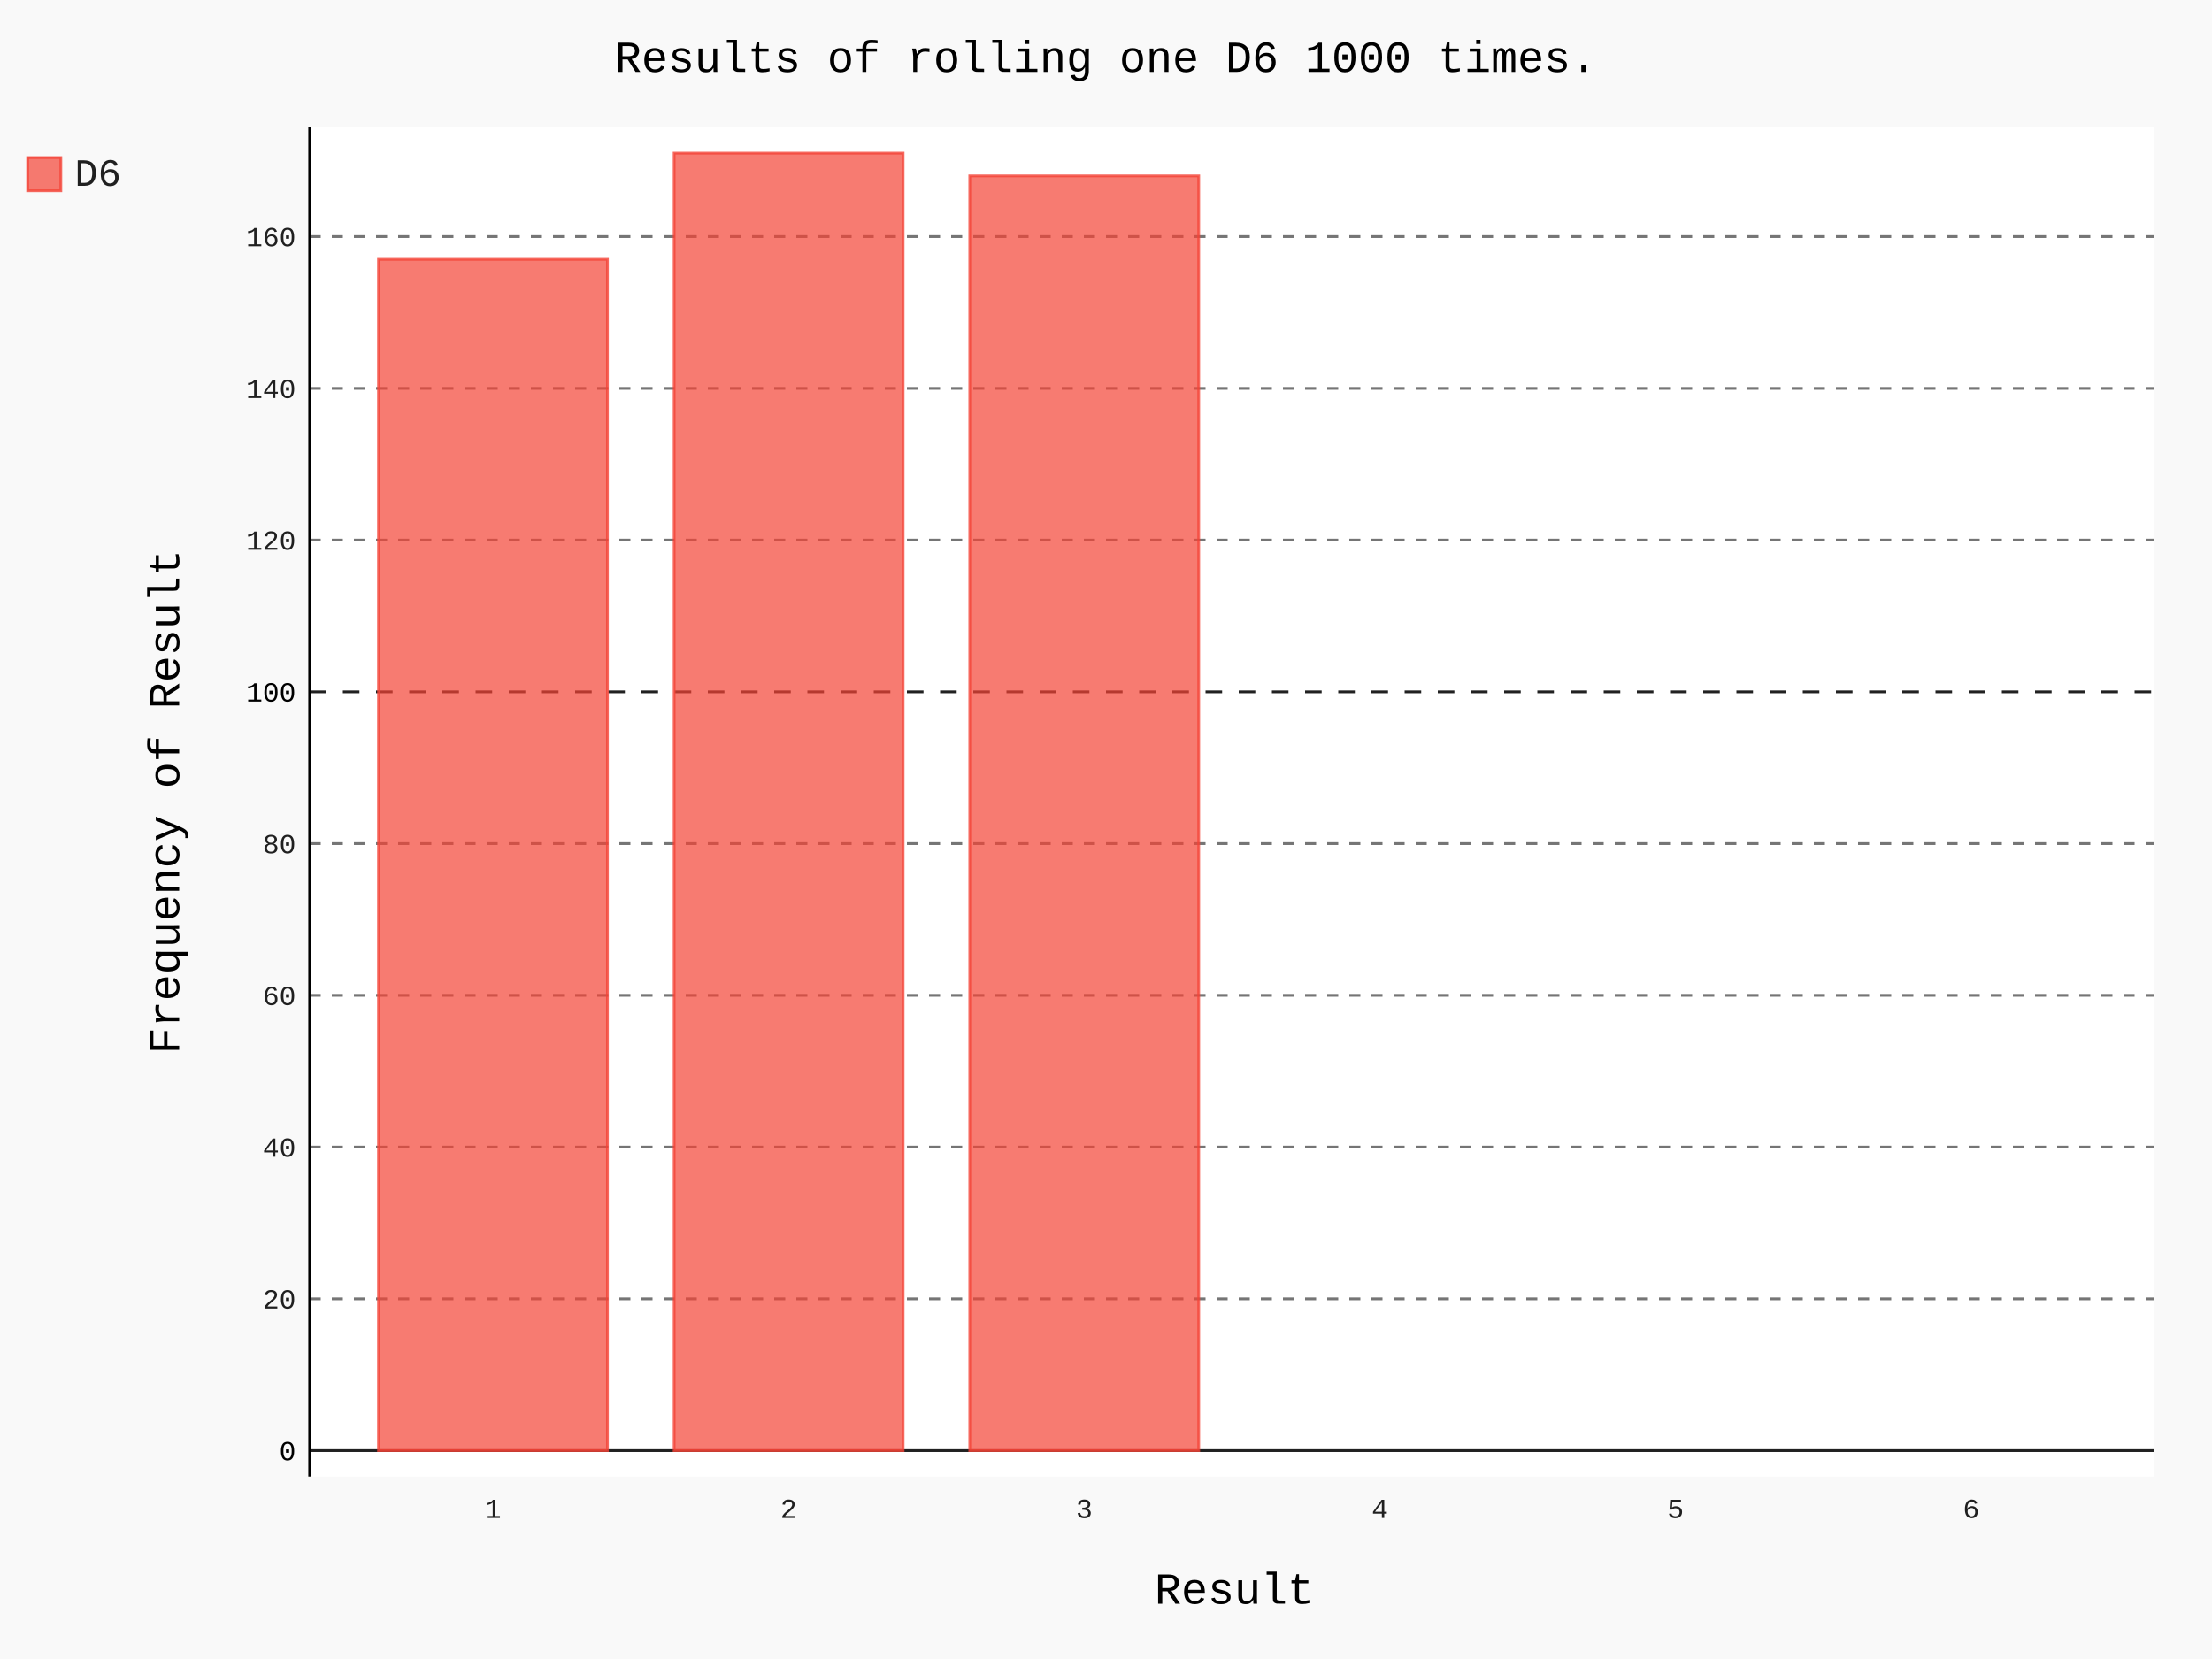
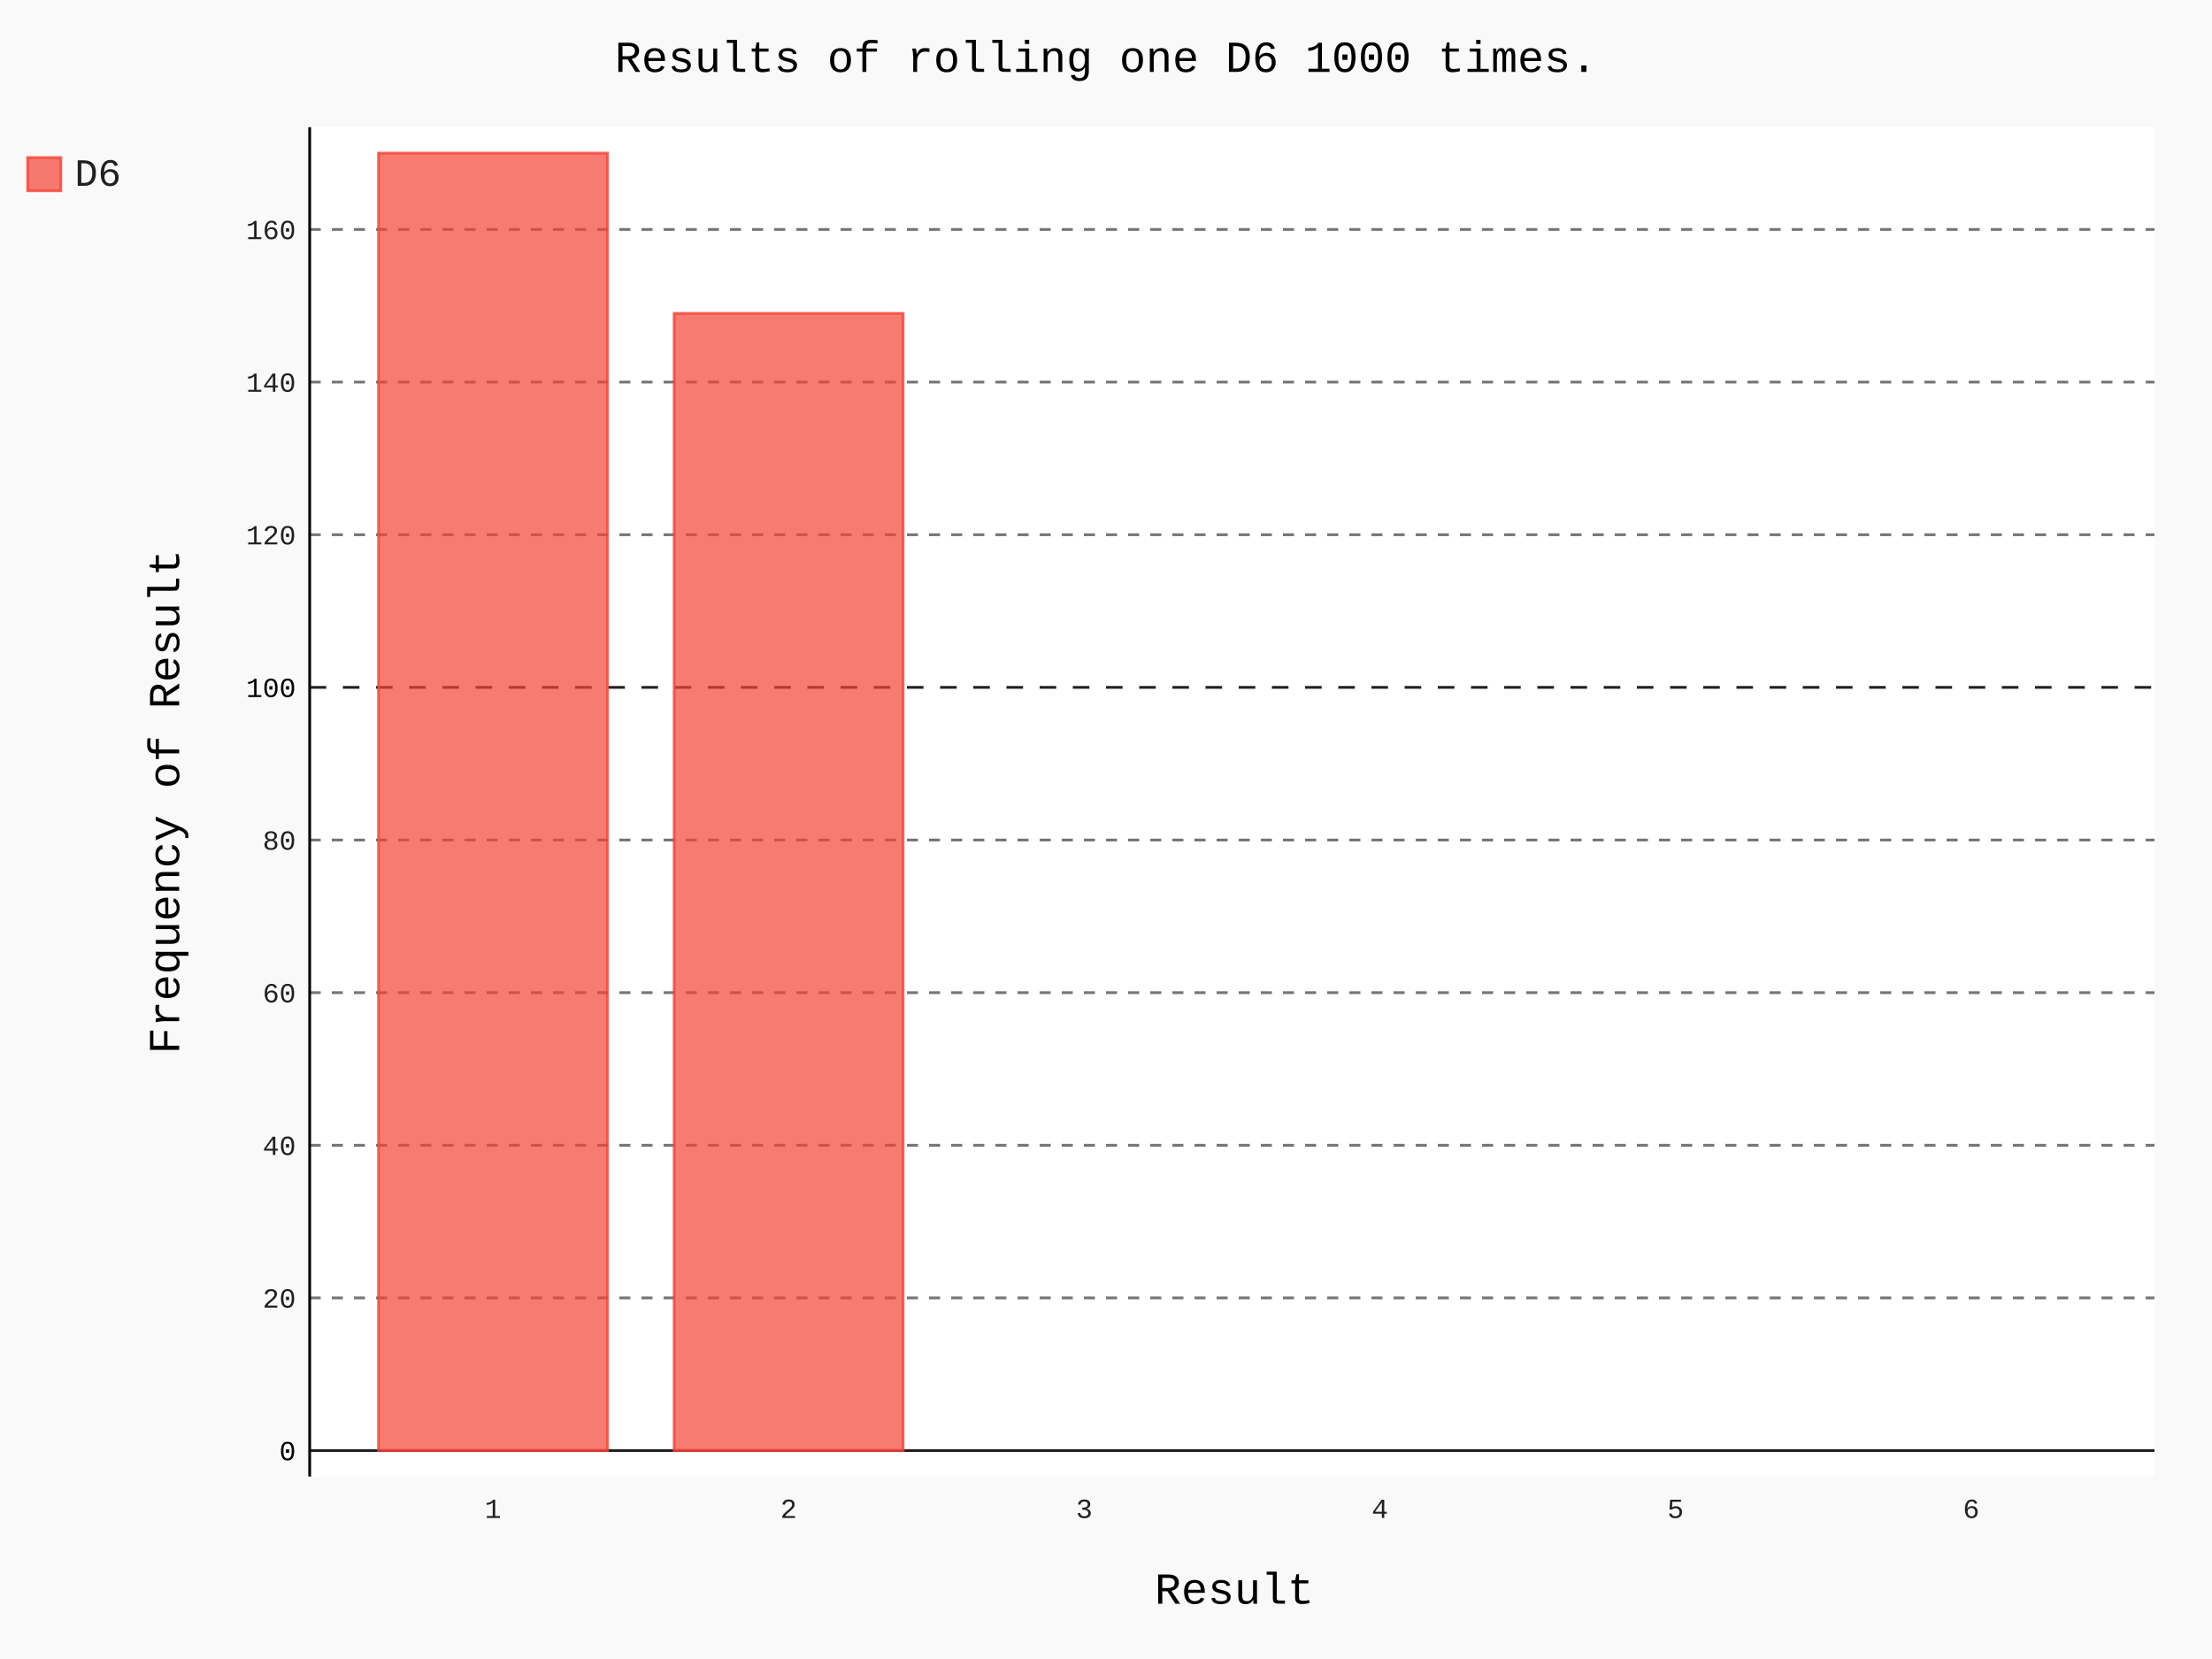
- <svg xmlns="http://www.w3.org/2000/svg" id="chart-0a85f141-d9cf-4383-b51d-a16273006d60" class="pygal-chart" viewBox="0 0 800 600">
+ <svg xmlns="http://www.w3.org/2000/svg" id="chart-b27bbba7-43c0-4a03-b0db-54ccff02b480" class="pygal-chart" viewBox="0 0 800 600">
  <defs>
-     <style type="text/css">#chart-0a85f141-d9cf-4383-b51d-a16273006d60{-webkit-user-select:none;-webkit-font-smoothing:antialiased;font-family:Consolas,"Liberation Mono",Menlo,Courier,monospace}#chart-0a85f141-d9cf-4383-b51d-a16273006d60 .title{font-family:Consolas,"Liberation Mono",Menlo,Courier,monospace;font-size:16px}#chart-0a85f141-d9cf-4383-b51d-a16273006d60 .legends .legend text{font-family:Consolas,"Liberation Mono",Menlo,Courier,monospace;font-size:14px}#chart-0a85f141-d9cf-4383-b51d-a16273006d60 .axis text{font-family:Consolas,"Liberation Mono",Menlo,Courier,monospace;font-size:10px}#chart-0a85f141-d9cf-4383-b51d-a16273006d60 .axis text.major{font-family:Consolas,"Liberation Mono",Menlo,Courier,monospace;font-size:10px}#chart-0a85f141-d9cf-4383-b51d-a16273006d60 .text-overlay text.value{font-family:Consolas,"Liberation Mono",Menlo,Courier,monospace;font-size:16px}#chart-0a85f141-d9cf-4383-b51d-a16273006d60 .text-overlay text.label{font-family:Consolas,"Liberation Mono",Menlo,Courier,monospace;font-size:10px}#chart-0a85f141-d9cf-4383-b51d-a16273006d60 .tooltip{font-family:Consolas,"Liberation Mono",Menlo,Courier,monospace;font-size:14px}#chart-0a85f141-d9cf-4383-b51d-a16273006d60 text.no_data{font-family:Consolas,"Liberation Mono",Menlo,Courier,monospace;font-size:64px}
- #chart-0a85f141-d9cf-4383-b51d-a16273006d60{background-color:rgba(249,249,249,1)}#chart-0a85f141-d9cf-4383-b51d-a16273006d60 path,#chart-0a85f141-d9cf-4383-b51d-a16273006d60 line,#chart-0a85f141-d9cf-4383-b51d-a16273006d60 rect,#chart-0a85f141-d9cf-4383-b51d-a16273006d60 circle{-webkit-transition:150ms;-moz-transition:150ms;transition:150ms}#chart-0a85f141-d9cf-4383-b51d-a16273006d60 .graph &gt; .background{fill:rgba(249,249,249,1)}#chart-0a85f141-d9cf-4383-b51d-a16273006d60 .plot &gt; .background{fill:rgba(255,255,255,1)}#chart-0a85f141-d9cf-4383-b51d-a16273006d60 .graph{fill:rgba(0,0,0,.87)}#chart-0a85f141-d9cf-4383-b51d-a16273006d60 text.no_data{fill:rgba(0,0,0,1)}#chart-0a85f141-d9cf-4383-b51d-a16273006d60 .title{fill:rgba(0,0,0,1)}#chart-0a85f141-d9cf-4383-b51d-a16273006d60 .legends .legend text{fill:rgba(0,0,0,.87)}#chart-0a85f141-d9cf-4383-b51d-a16273006d60 .legends .legend:hover text{fill:rgba(0,0,0,1)}#chart-0a85f141-d9cf-4383-b51d-a16273006d60 .axis .line{stroke:rgba(0,0,0,1)}#chart-0a85f141-d9cf-4383-b51d-a16273006d60 .axis .guide.line{stroke:rgba(0,0,0,.54)}#chart-0a85f141-d9cf-4383-b51d-a16273006d60 .axis .major.line{stroke:rgba(0,0,0,.87)}#chart-0a85f141-d9cf-4383-b51d-a16273006d60 .axis text.major{fill:rgba(0,0,0,1)}#chart-0a85f141-d9cf-4383-b51d-a16273006d60 .axis.y .guides:hover .guide.line,#chart-0a85f141-d9cf-4383-b51d-a16273006d60 .line-graph .axis.x .guides:hover .guide.line,#chart-0a85f141-d9cf-4383-b51d-a16273006d60 .stackedline-graph .axis.x .guides:hover .guide.line,#chart-0a85f141-d9cf-4383-b51d-a16273006d60 .xy-graph .axis.x .guides:hover .guide.line{stroke:rgba(0,0,0,1)}#chart-0a85f141-d9cf-4383-b51d-a16273006d60 .axis .guides:hover text{fill:rgba(0,0,0,1)}#chart-0a85f141-d9cf-4383-b51d-a16273006d60 .reactive{fill-opacity:.7;stroke-opacity:.8}#chart-0a85f141-d9cf-4383-b51d-a16273006d60 .ci{stroke:rgba(0,0,0,.87)}#chart-0a85f141-d9cf-4383-b51d-a16273006d60 .reactive.active,#chart-0a85f141-d9cf-4383-b51d-a16273006d60 .active .reactive{fill-opacity:.8;stroke-opacity:.9;stroke-width:4}#chart-0a85f141-d9cf-4383-b51d-a16273006d60 .ci .reactive.active{stroke-width:1.5}#chart-0a85f141-d9cf-4383-b51d-a16273006d60 .series text{fill:rgba(0,0,0,1)}#chart-0a85f141-d9cf-4383-b51d-a16273006d60 .tooltip rect{fill:rgba(255,255,255,1);stroke:rgba(0,0,0,1);-webkit-transition:opacity 150ms;-moz-transition:opacity 150ms;transition:opacity 150ms}#chart-0a85f141-d9cf-4383-b51d-a16273006d60 .tooltip .label{fill:rgba(0,0,0,.87)}#chart-0a85f141-d9cf-4383-b51d-a16273006d60 .tooltip .label{fill:rgba(0,0,0,.87)}#chart-0a85f141-d9cf-4383-b51d-a16273006d60 .tooltip .legend{font-size:.8em;fill:rgba(0,0,0,.54)}#chart-0a85f141-d9cf-4383-b51d-a16273006d60 .tooltip .x_label{font-size:.6em;fill:rgba(0,0,0,1)}#chart-0a85f141-d9cf-4383-b51d-a16273006d60 .tooltip .xlink{font-size:.5em;text-decoration:underline}#chart-0a85f141-d9cf-4383-b51d-a16273006d60 .tooltip .value{font-size:1.5em}#chart-0a85f141-d9cf-4383-b51d-a16273006d60 .bound{font-size:.5em}#chart-0a85f141-d9cf-4383-b51d-a16273006d60 .max-value{font-size:.75em;fill:rgba(0,0,0,.54)}#chart-0a85f141-d9cf-4383-b51d-a16273006d60 .map-element{fill:rgba(255,255,255,1);stroke:rgba(0,0,0,.54) !important}#chart-0a85f141-d9cf-4383-b51d-a16273006d60 .map-element .reactive{fill-opacity:inherit;stroke-opacity:inherit}#chart-0a85f141-d9cf-4383-b51d-a16273006d60 .color-0,#chart-0a85f141-d9cf-4383-b51d-a16273006d60 .color-0 a:visited{stroke:#F44336;fill:#F44336}#chart-0a85f141-d9cf-4383-b51d-a16273006d60 .text-overlay .color-0 text{fill:black}
- #chart-0a85f141-d9cf-4383-b51d-a16273006d60 text.no_data{text-anchor:middle}#chart-0a85f141-d9cf-4383-b51d-a16273006d60 .guide.line{fill:none}#chart-0a85f141-d9cf-4383-b51d-a16273006d60 .centered{text-anchor:middle}#chart-0a85f141-d9cf-4383-b51d-a16273006d60 .title{text-anchor:middle}#chart-0a85f141-d9cf-4383-b51d-a16273006d60 .legends .legend text{fill-opacity:1}#chart-0a85f141-d9cf-4383-b51d-a16273006d60 .axis.x text{text-anchor:middle}#chart-0a85f141-d9cf-4383-b51d-a16273006d60 .axis.x:not(.web) text[transform]{text-anchor:start}#chart-0a85f141-d9cf-4383-b51d-a16273006d60 .axis.x:not(.web) text[transform].backwards{text-anchor:end}#chart-0a85f141-d9cf-4383-b51d-a16273006d60 .axis.y text{text-anchor:end}#chart-0a85f141-d9cf-4383-b51d-a16273006d60 .axis.y text[transform].backwards{text-anchor:start}#chart-0a85f141-d9cf-4383-b51d-a16273006d60 .axis.y2 text{text-anchor:start}#chart-0a85f141-d9cf-4383-b51d-a16273006d60 .axis.y2 text[transform].backwards{text-anchor:end}#chart-0a85f141-d9cf-4383-b51d-a16273006d60 .axis .guide.line{stroke-dasharray:4,4}#chart-0a85f141-d9cf-4383-b51d-a16273006d60 .axis .major.guide.line{stroke-dasharray:6,6}#chart-0a85f141-d9cf-4383-b51d-a16273006d60 .horizontal .axis.y .guide.line,#chart-0a85f141-d9cf-4383-b51d-a16273006d60 .horizontal .axis.y2 .guide.line,#chart-0a85f141-d9cf-4383-b51d-a16273006d60 .vertical .axis.x .guide.line{opacity:0}#chart-0a85f141-d9cf-4383-b51d-a16273006d60 .horizontal .axis.always_show .guide.line,#chart-0a85f141-d9cf-4383-b51d-a16273006d60 .vertical .axis.always_show .guide.line{opacity:1 !important}#chart-0a85f141-d9cf-4383-b51d-a16273006d60 .axis.y .guides:hover .guide.line,#chart-0a85f141-d9cf-4383-b51d-a16273006d60 .axis.y2 .guides:hover .guide.line,#chart-0a85f141-d9cf-4383-b51d-a16273006d60 .axis.x .guides:hover .guide.line{opacity:1}#chart-0a85f141-d9cf-4383-b51d-a16273006d60 .axis .guides:hover text{opacity:1}#chart-0a85f141-d9cf-4383-b51d-a16273006d60 .nofill{fill:none}#chart-0a85f141-d9cf-4383-b51d-a16273006d60 .subtle-fill{fill-opacity:.2}#chart-0a85f141-d9cf-4383-b51d-a16273006d60 .dot{stroke-width:1px;fill-opacity:1}#chart-0a85f141-d9cf-4383-b51d-a16273006d60 .dot.active{stroke-width:5px}#chart-0a85f141-d9cf-4383-b51d-a16273006d60 .dot.negative{fill:transparent}#chart-0a85f141-d9cf-4383-b51d-a16273006d60 text,#chart-0a85f141-d9cf-4383-b51d-a16273006d60 tspan{stroke:none !important}#chart-0a85f141-d9cf-4383-b51d-a16273006d60 .series text.active{opacity:1}#chart-0a85f141-d9cf-4383-b51d-a16273006d60 .tooltip rect{fill-opacity:.95;stroke-width:.5}#chart-0a85f141-d9cf-4383-b51d-a16273006d60 .tooltip text{fill-opacity:1}#chart-0a85f141-d9cf-4383-b51d-a16273006d60 .showable{visibility:hidden}#chart-0a85f141-d9cf-4383-b51d-a16273006d60 .showable.shown{visibility:visible}#chart-0a85f141-d9cf-4383-b51d-a16273006d60 .gauge-background{fill:rgba(229,229,229,1);stroke:none}#chart-0a85f141-d9cf-4383-b51d-a16273006d60 .bg-lines{stroke:rgba(249,249,249,1);stroke-width:2px}</style>
+     <style type="text/css">#chart-b27bbba7-43c0-4a03-b0db-54ccff02b480{-webkit-user-select:none;-webkit-font-smoothing:antialiased;font-family:Consolas,"Liberation Mono",Menlo,Courier,monospace}#chart-b27bbba7-43c0-4a03-b0db-54ccff02b480 .title{font-family:Consolas,"Liberation Mono",Menlo,Courier,monospace;font-size:16px}#chart-b27bbba7-43c0-4a03-b0db-54ccff02b480 .legends .legend text{font-family:Consolas,"Liberation Mono",Menlo,Courier,monospace;font-size:14px}#chart-b27bbba7-43c0-4a03-b0db-54ccff02b480 .axis text{font-family:Consolas,"Liberation Mono",Menlo,Courier,monospace;font-size:10px}#chart-b27bbba7-43c0-4a03-b0db-54ccff02b480 .axis text.major{font-family:Consolas,"Liberation Mono",Menlo,Courier,monospace;font-size:10px}#chart-b27bbba7-43c0-4a03-b0db-54ccff02b480 .text-overlay text.value{font-family:Consolas,"Liberation Mono",Menlo,Courier,monospace;font-size:16px}#chart-b27bbba7-43c0-4a03-b0db-54ccff02b480 .text-overlay text.label{font-family:Consolas,"Liberation Mono",Menlo,Courier,monospace;font-size:10px}#chart-b27bbba7-43c0-4a03-b0db-54ccff02b480 .tooltip{font-family:Consolas,"Liberation Mono",Menlo,Courier,monospace;font-size:14px}#chart-b27bbba7-43c0-4a03-b0db-54ccff02b480 text.no_data{font-family:Consolas,"Liberation Mono",Menlo,Courier,monospace;font-size:64px}
+ #chart-b27bbba7-43c0-4a03-b0db-54ccff02b480{background-color:rgba(249,249,249,1)}#chart-b27bbba7-43c0-4a03-b0db-54ccff02b480 path,#chart-b27bbba7-43c0-4a03-b0db-54ccff02b480 line,#chart-b27bbba7-43c0-4a03-b0db-54ccff02b480 rect,#chart-b27bbba7-43c0-4a03-b0db-54ccff02b480 circle{-webkit-transition:150ms;-moz-transition:150ms;transition:150ms}#chart-b27bbba7-43c0-4a03-b0db-54ccff02b480 .graph &gt; .background{fill:rgba(249,249,249,1)}#chart-b27bbba7-43c0-4a03-b0db-54ccff02b480 .plot &gt; .background{fill:rgba(255,255,255,1)}#chart-b27bbba7-43c0-4a03-b0db-54ccff02b480 .graph{fill:rgba(0,0,0,.87)}#chart-b27bbba7-43c0-4a03-b0db-54ccff02b480 text.no_data{fill:rgba(0,0,0,1)}#chart-b27bbba7-43c0-4a03-b0db-54ccff02b480 .title{fill:rgba(0,0,0,1)}#chart-b27bbba7-43c0-4a03-b0db-54ccff02b480 .legends .legend text{fill:rgba(0,0,0,.87)}#chart-b27bbba7-43c0-4a03-b0db-54ccff02b480 .legends .legend:hover text{fill:rgba(0,0,0,1)}#chart-b27bbba7-43c0-4a03-b0db-54ccff02b480 .axis .line{stroke:rgba(0,0,0,1)}#chart-b27bbba7-43c0-4a03-b0db-54ccff02b480 .axis .guide.line{stroke:rgba(0,0,0,.54)}#chart-b27bbba7-43c0-4a03-b0db-54ccff02b480 .axis .major.line{stroke:rgba(0,0,0,.87)}#chart-b27bbba7-43c0-4a03-b0db-54ccff02b480 .axis text.major{fill:rgba(0,0,0,1)}#chart-b27bbba7-43c0-4a03-b0db-54ccff02b480 .axis.y .guides:hover .guide.line,#chart-b27bbba7-43c0-4a03-b0db-54ccff02b480 .line-graph .axis.x .guides:hover .guide.line,#chart-b27bbba7-43c0-4a03-b0db-54ccff02b480 .stackedline-graph .axis.x .guides:hover .guide.line,#chart-b27bbba7-43c0-4a03-b0db-54ccff02b480 .xy-graph .axis.x .guides:hover .guide.line{stroke:rgba(0,0,0,1)}#chart-b27bbba7-43c0-4a03-b0db-54ccff02b480 .axis .guides:hover text{fill:rgba(0,0,0,1)}#chart-b27bbba7-43c0-4a03-b0db-54ccff02b480 .reactive{fill-opacity:.7;stroke-opacity:.8}#chart-b27bbba7-43c0-4a03-b0db-54ccff02b480 .ci{stroke:rgba(0,0,0,.87)}#chart-b27bbba7-43c0-4a03-b0db-54ccff02b480 .reactive.active,#chart-b27bbba7-43c0-4a03-b0db-54ccff02b480 .active .reactive{fill-opacity:.8;stroke-opacity:.9;stroke-width:4}#chart-b27bbba7-43c0-4a03-b0db-54ccff02b480 .ci .reactive.active{stroke-width:1.5}#chart-b27bbba7-43c0-4a03-b0db-54ccff02b480 .series text{fill:rgba(0,0,0,1)}#chart-b27bbba7-43c0-4a03-b0db-54ccff02b480 .tooltip rect{fill:rgba(255,255,255,1);stroke:rgba(0,0,0,1);-webkit-transition:opacity 150ms;-moz-transition:opacity 150ms;transition:opacity 150ms}#chart-b27bbba7-43c0-4a03-b0db-54ccff02b480 .tooltip .label{fill:rgba(0,0,0,.87)}#chart-b27bbba7-43c0-4a03-b0db-54ccff02b480 .tooltip .label{fill:rgba(0,0,0,.87)}#chart-b27bbba7-43c0-4a03-b0db-54ccff02b480 .tooltip .legend{font-size:.8em;fill:rgba(0,0,0,.54)}#chart-b27bbba7-43c0-4a03-b0db-54ccff02b480 .tooltip .x_label{font-size:.6em;fill:rgba(0,0,0,1)}#chart-b27bbba7-43c0-4a03-b0db-54ccff02b480 .tooltip .xlink{font-size:.5em;text-decoration:underline}#chart-b27bbba7-43c0-4a03-b0db-54ccff02b480 .tooltip .value{font-size:1.5em}#chart-b27bbba7-43c0-4a03-b0db-54ccff02b480 .bound{font-size:.5em}#chart-b27bbba7-43c0-4a03-b0db-54ccff02b480 .max-value{font-size:.75em;fill:rgba(0,0,0,.54)}#chart-b27bbba7-43c0-4a03-b0db-54ccff02b480 .map-element{fill:rgba(255,255,255,1);stroke:rgba(0,0,0,.54) !important}#chart-b27bbba7-43c0-4a03-b0db-54ccff02b480 .map-element .reactive{fill-opacity:inherit;stroke-opacity:inherit}#chart-b27bbba7-43c0-4a03-b0db-54ccff02b480 .color-0,#chart-b27bbba7-43c0-4a03-b0db-54ccff02b480 .color-0 a:visited{stroke:#F44336;fill:#F44336}#chart-b27bbba7-43c0-4a03-b0db-54ccff02b480 .text-overlay .color-0 text{fill:black}
+ #chart-b27bbba7-43c0-4a03-b0db-54ccff02b480 text.no_data{text-anchor:middle}#chart-b27bbba7-43c0-4a03-b0db-54ccff02b480 .guide.line{fill:none}#chart-b27bbba7-43c0-4a03-b0db-54ccff02b480 .centered{text-anchor:middle}#chart-b27bbba7-43c0-4a03-b0db-54ccff02b480 .title{text-anchor:middle}#chart-b27bbba7-43c0-4a03-b0db-54ccff02b480 .legends .legend text{fill-opacity:1}#chart-b27bbba7-43c0-4a03-b0db-54ccff02b480 .axis.x text{text-anchor:middle}#chart-b27bbba7-43c0-4a03-b0db-54ccff02b480 .axis.x:not(.web) text[transform]{text-anchor:start}#chart-b27bbba7-43c0-4a03-b0db-54ccff02b480 .axis.x:not(.web) text[transform].backwards{text-anchor:end}#chart-b27bbba7-43c0-4a03-b0db-54ccff02b480 .axis.y text{text-anchor:end}#chart-b27bbba7-43c0-4a03-b0db-54ccff02b480 .axis.y text[transform].backwards{text-anchor:start}#chart-b27bbba7-43c0-4a03-b0db-54ccff02b480 .axis.y2 text{text-anchor:start}#chart-b27bbba7-43c0-4a03-b0db-54ccff02b480 .axis.y2 text[transform].backwards{text-anchor:end}#chart-b27bbba7-43c0-4a03-b0db-54ccff02b480 .axis .guide.line{stroke-dasharray:4,4}#chart-b27bbba7-43c0-4a03-b0db-54ccff02b480 .axis .major.guide.line{stroke-dasharray:6,6}#chart-b27bbba7-43c0-4a03-b0db-54ccff02b480 .horizontal .axis.y .guide.line,#chart-b27bbba7-43c0-4a03-b0db-54ccff02b480 .horizontal .axis.y2 .guide.line,#chart-b27bbba7-43c0-4a03-b0db-54ccff02b480 .vertical .axis.x .guide.line{opacity:0}#chart-b27bbba7-43c0-4a03-b0db-54ccff02b480 .horizontal .axis.always_show .guide.line,#chart-b27bbba7-43c0-4a03-b0db-54ccff02b480 .vertical .axis.always_show .guide.line{opacity:1 !important}#chart-b27bbba7-43c0-4a03-b0db-54ccff02b480 .axis.y .guides:hover .guide.line,#chart-b27bbba7-43c0-4a03-b0db-54ccff02b480 .axis.y2 .guides:hover .guide.line,#chart-b27bbba7-43c0-4a03-b0db-54ccff02b480 .axis.x .guides:hover .guide.line{opacity:1}#chart-b27bbba7-43c0-4a03-b0db-54ccff02b480 .axis .guides:hover text{opacity:1}#chart-b27bbba7-43c0-4a03-b0db-54ccff02b480 .nofill{fill:none}#chart-b27bbba7-43c0-4a03-b0db-54ccff02b480 .subtle-fill{fill-opacity:.2}#chart-b27bbba7-43c0-4a03-b0db-54ccff02b480 .dot{stroke-width:1px;fill-opacity:1}#chart-b27bbba7-43c0-4a03-b0db-54ccff02b480 .dot.active{stroke-width:5px}#chart-b27bbba7-43c0-4a03-b0db-54ccff02b480 .dot.negative{fill:transparent}#chart-b27bbba7-43c0-4a03-b0db-54ccff02b480 text,#chart-b27bbba7-43c0-4a03-b0db-54ccff02b480 tspan{stroke:none !important}#chart-b27bbba7-43c0-4a03-b0db-54ccff02b480 .series text.active{opacity:1}#chart-b27bbba7-43c0-4a03-b0db-54ccff02b480 .tooltip rect{fill-opacity:.95;stroke-width:.5}#chart-b27bbba7-43c0-4a03-b0db-54ccff02b480 .tooltip text{fill-opacity:1}#chart-b27bbba7-43c0-4a03-b0db-54ccff02b480 .showable{visibility:hidden}#chart-b27bbba7-43c0-4a03-b0db-54ccff02b480 .showable.shown{visibility:visible}#chart-b27bbba7-43c0-4a03-b0db-54ccff02b480 .gauge-background{fill:rgba(229,229,229,1);stroke:none}#chart-b27bbba7-43c0-4a03-b0db-54ccff02b480 .bg-lines{stroke:rgba(249,249,249,1);stroke-width:2px}</style>
  </defs>
  <g class="graph bar-graph vertical">
    <rect x="0" y="0" width="800" height="600" class="background" />
    <g transform="translate(112, 46)" class="plot">
      <rect x="0" y="0" width="667.2" height="488" class="background" />
      <g class="axis y always_show">
        <g class="guides">
          <path d="M0 478.615 h667.2" class="axis major line" />
          <text x="-5" y="482.115" class="major">0</text>
        </g>
        <g class="guides">
-           <path d="M0 423.735 h667.2" class="guide line" />
-           <text x="-5" y="427.235" class="">20</text>
+           <path d="M0 423.412 h667.2" class="guide line" />
+           <text x="-5" y="426.912" class="">20</text>
        </g>
        <g class="guides">
-           <path d="M0 368.854 h667.2" class="guide line" />
-           <text x="-5" y="372.354" class="">40</text>
+           <path d="M0 368.208 h667.2" class="guide line" />
+           <text x="-5" y="371.708" class="">40</text>
        </g>
        <g class="guides">
-           <path d="M0 313.973 h667.2" class="guide line" />
-           <text x="-5" y="317.473" class="">60</text>
+           <path d="M0 313.005 h667.2" class="guide line" />
+           <text x="-5" y="316.505" class="">60</text>
        </g>
        <g class="guides">
-           <path d="M0 259.092 h667.2" class="guide line" />
-           <text x="-5" y="262.592" class="">80</text>
+           <path d="M0 257.801 h667.2" class="guide line" />
+           <text x="-5" y="261.301" class="">80</text>
        </g>
        <g class="guides">
-           <path d="M0 204.211 h667.2" class="major guide line" />
-           <text x="-5" y="207.711" class="major">100</text>
+           <path d="M0 202.597 h667.2" class="major guide line" />
+           <text x="-5" y="206.097" class="major">100</text>
        </g>
        <g class="guides">
-           <path d="M0 149.331 h667.2" class="guide line" />
-           <text x="-5" y="152.831" class="">120</text>
+           <path d="M0 147.394 h667.2" class="guide line" />
+           <text x="-5" y="150.894" class="">120</text>
        </g>
        <g class="guides">
-           <path d="M0 94.45 h667.2" class="guide line" />
-           <text x="-5" y="97.95" class="">140</text>
+           <path d="M0 92.19 h667.2" class="guide line" />
+           <text x="-5" y="95.69" class="">140</text>
        </g>
        <g class="guides">
-           <path d="M0 39.569 h667.2" class="guide line" />
-           <text x="-5" y="43.069" class="">160</text>
+           <path d="M0 36.986 h667.2" class="guide line" />
+           <text x="-5" y="40.486" class="">160</text>
        </g>
      </g>
      <g class="axis x">
        <path d="M0 0 v488" class="line" />
        <g class="guides">
          <path d="M66.292 0 v488" class="guide line" />
          <text x="66.292" y="503.0" class="">1</text>
        </g>
        <g class="guides">
          <path d="M173.215 0 v488" class="guide line" />
          <text x="173.215" y="503.0" class="">2</text>
        </g>
        <g class="guides">
          <path d="M280.138 0 v488" class="guide line" />
          <text x="280.138" y="503.0" class="">3</text>
        </g>
        <g class="guides">
          <path d="M387.062 0 v488" class="guide line" />
          <text x="387.062" y="503.0" class="">4</text>
        </g>
        <g class="guides">
          <path d="M493.985 0 v488" class="guide line" />
          <text x="493.985" y="503.0" class="">5</text>
        </g>
        <g class="guides">
          <path d="M600.908 0 v488" class="guide line" />
          <text x="600.908" y="503.0" class="">6</text>
        </g>
      </g>
      <g class="series serie-0 color-0">
        <g class="bars">
          <g class="bar">
-             <rect x="24.892" y="47.801" rx="0" ry="0" width="82.801" height="430.814" class="rect reactive tooltip-trigger" />
+             <rect x="24.892" y="9.385" rx="0" ry="0" width="82.801" height="469.231" class="rect reactive tooltip-trigger" />
          </g>
          <g class="bar">
-             <rect x="131.815" y="9.385" rx="0" ry="0" width="82.801" height="469.231" class="rect reactive tooltip-trigger" />
-           </g>
-           <g class="bar">
-             <rect x="238.738" y="17.617" rx="0" ry="0" width="82.801" height="460.999" class="rect reactive tooltip-trigger" />
+             <rect x="131.815" y="67.348" rx="0" ry="0" width="82.801" height="411.267" class="rect reactive tooltip-trigger" />
          </g>
        </g>
      </g>
    </g>
    <g class="titles">
      <text x="400.0" y="26" class="title plot_title">Results of rolling one D6 1000 times.</text>
      <text x="446.4" y="580" class="title">Result</text>
      <text x="38.8" y="316.0" class="title" transform="rotate(-90 38.8 290)">Frequency of Result</text>
    </g>
    <g transform="translate(112, 46)" class="plot overlay">
      <g class="series serie-0 color-0" />
    </g>
    <g transform="translate(112, 46)" class="plot text-overlay">
      <g class="series serie-0 color-0" />
    </g>
    <g transform="translate(112, 46)" class="plot tooltip-overlay">
      <g transform="translate(0 0)" style="opacity: 0" class="tooltip">
        <rect rx="0" ry="0" width="0" height="0" class="tooltip-box" />
        <g class="text" />
      </g>
    </g>
    <g transform="translate(10, 56)" class="legends">
      <g id="activate-serie-0" class="legend reactive activate-serie">
        <rect x="0.0" y="1.0" width="12" height="12" class="color-0 reactive" />
        <text x="17.0" y="11.2">D6</text>
      </g>
    </g>
    <g transform="translate(790, 56)" class="legends" />
  </g>
</svg>
